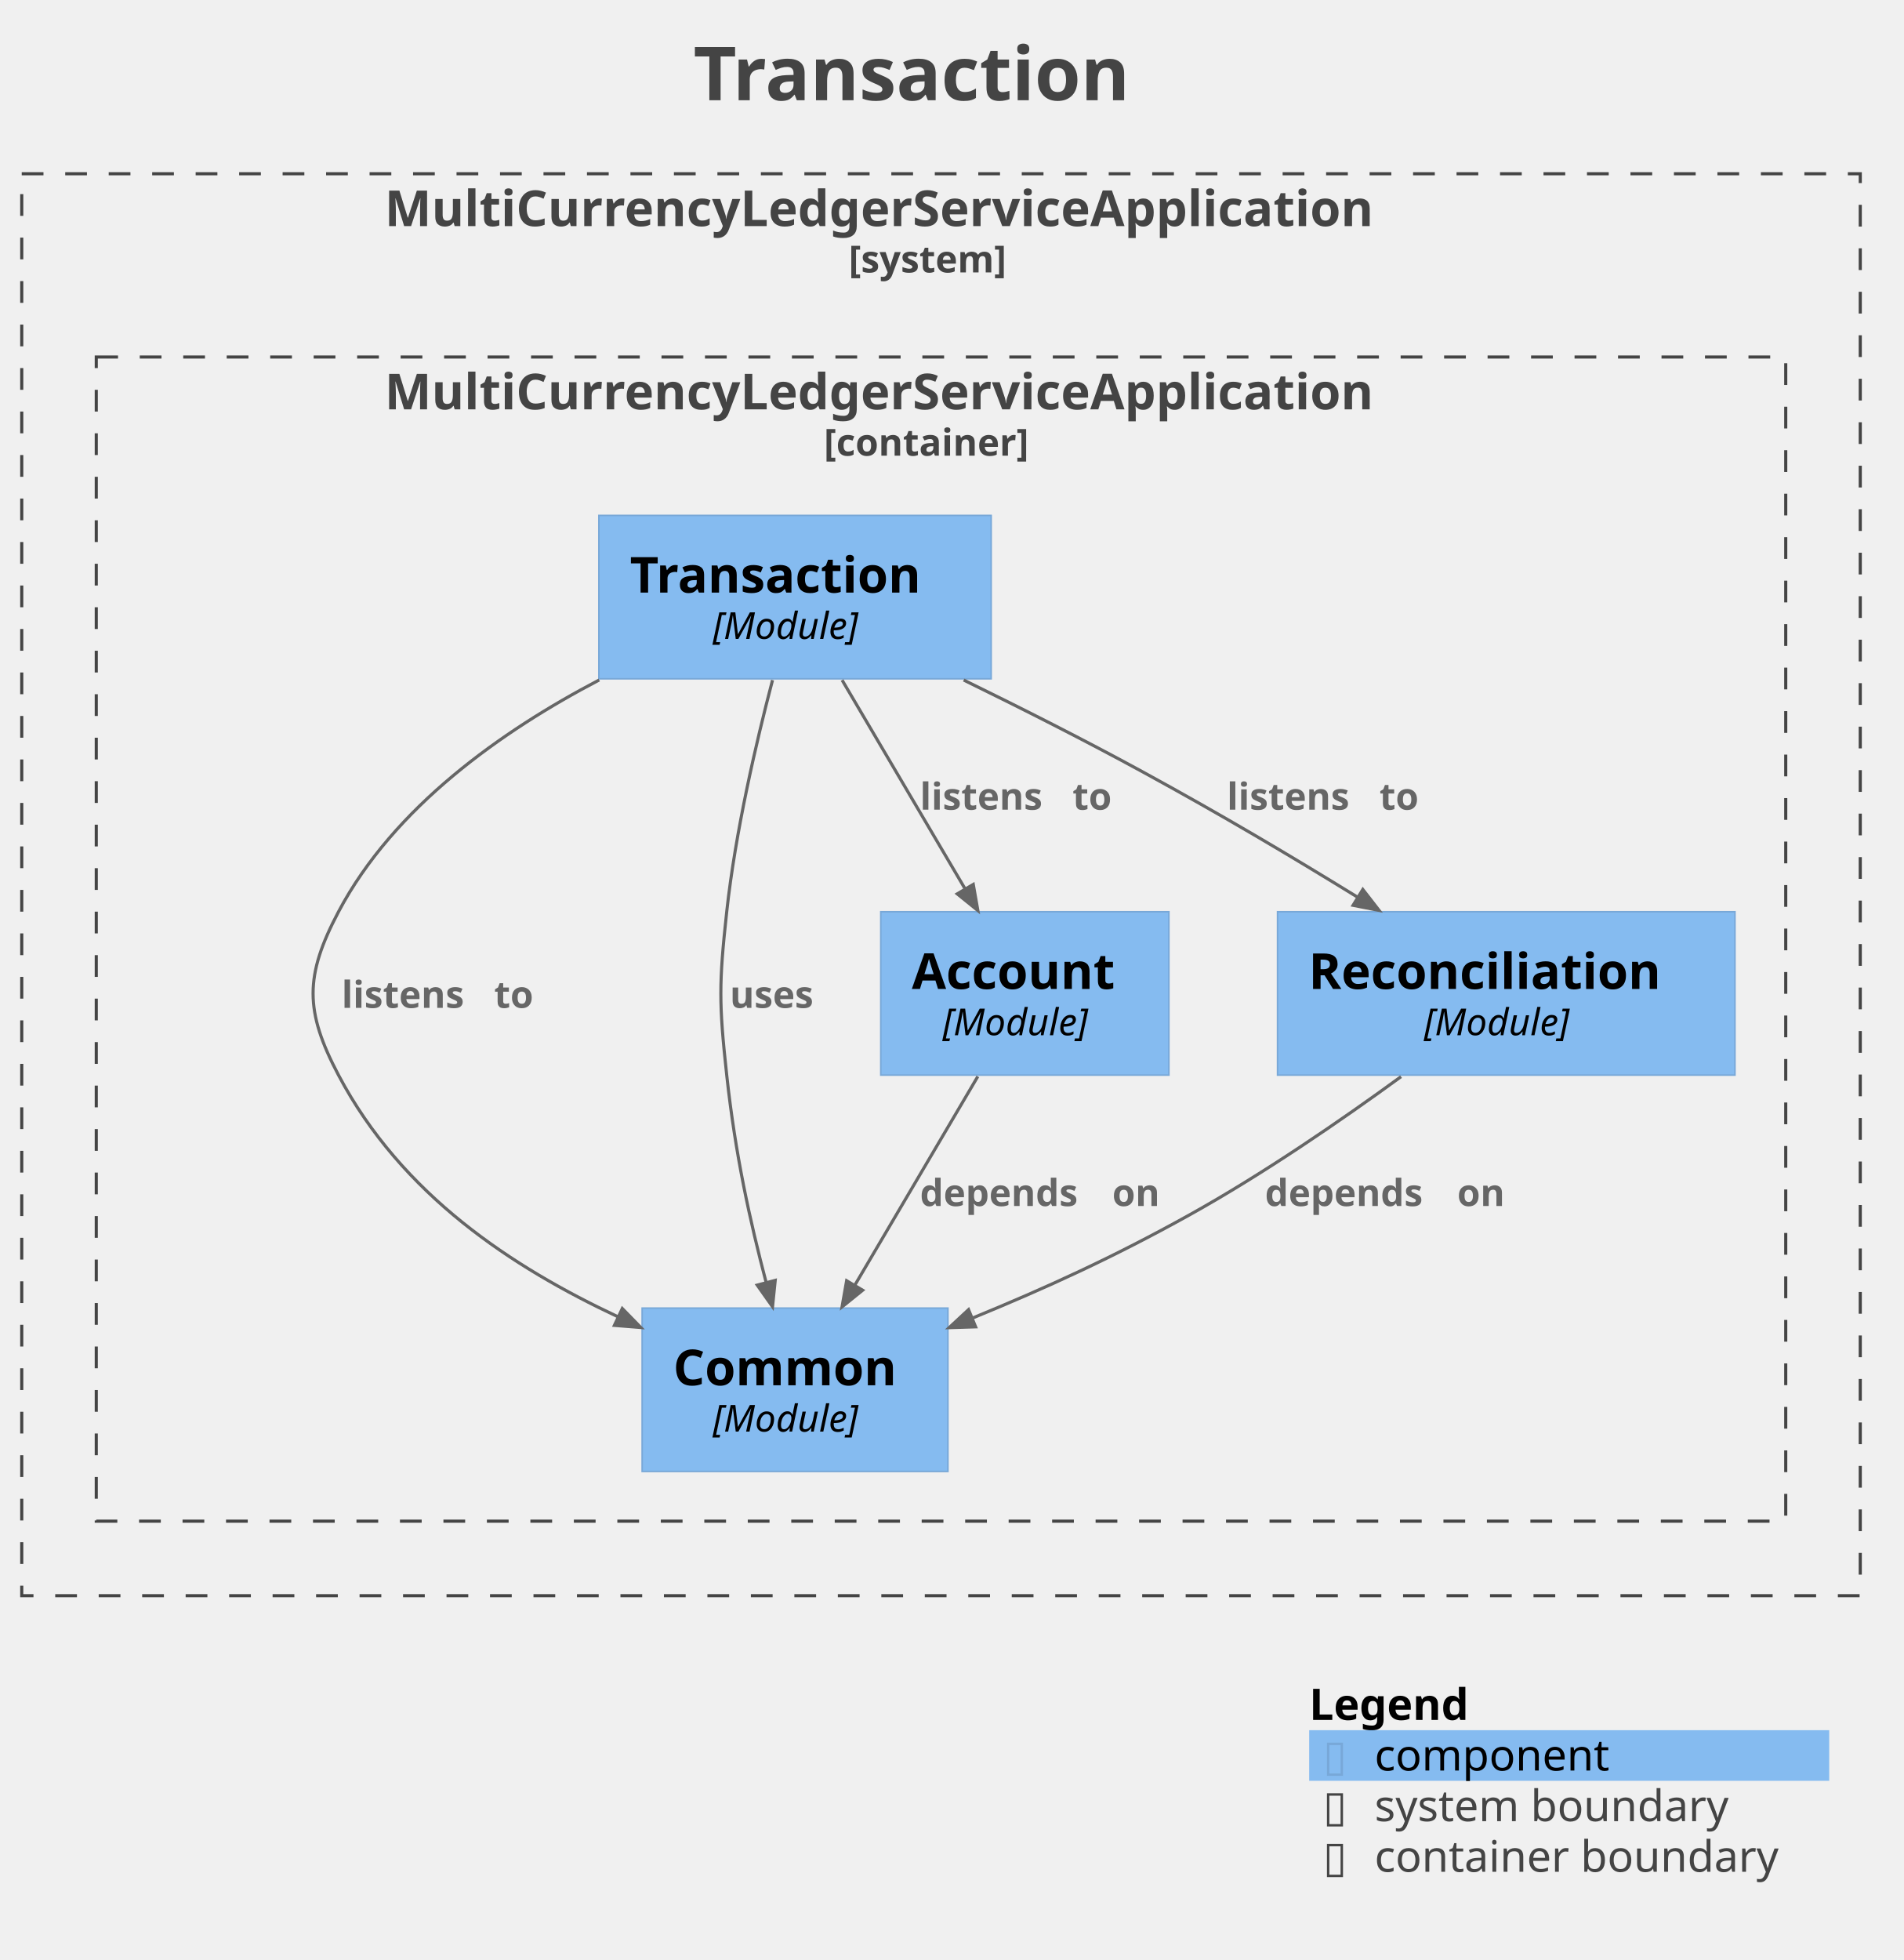
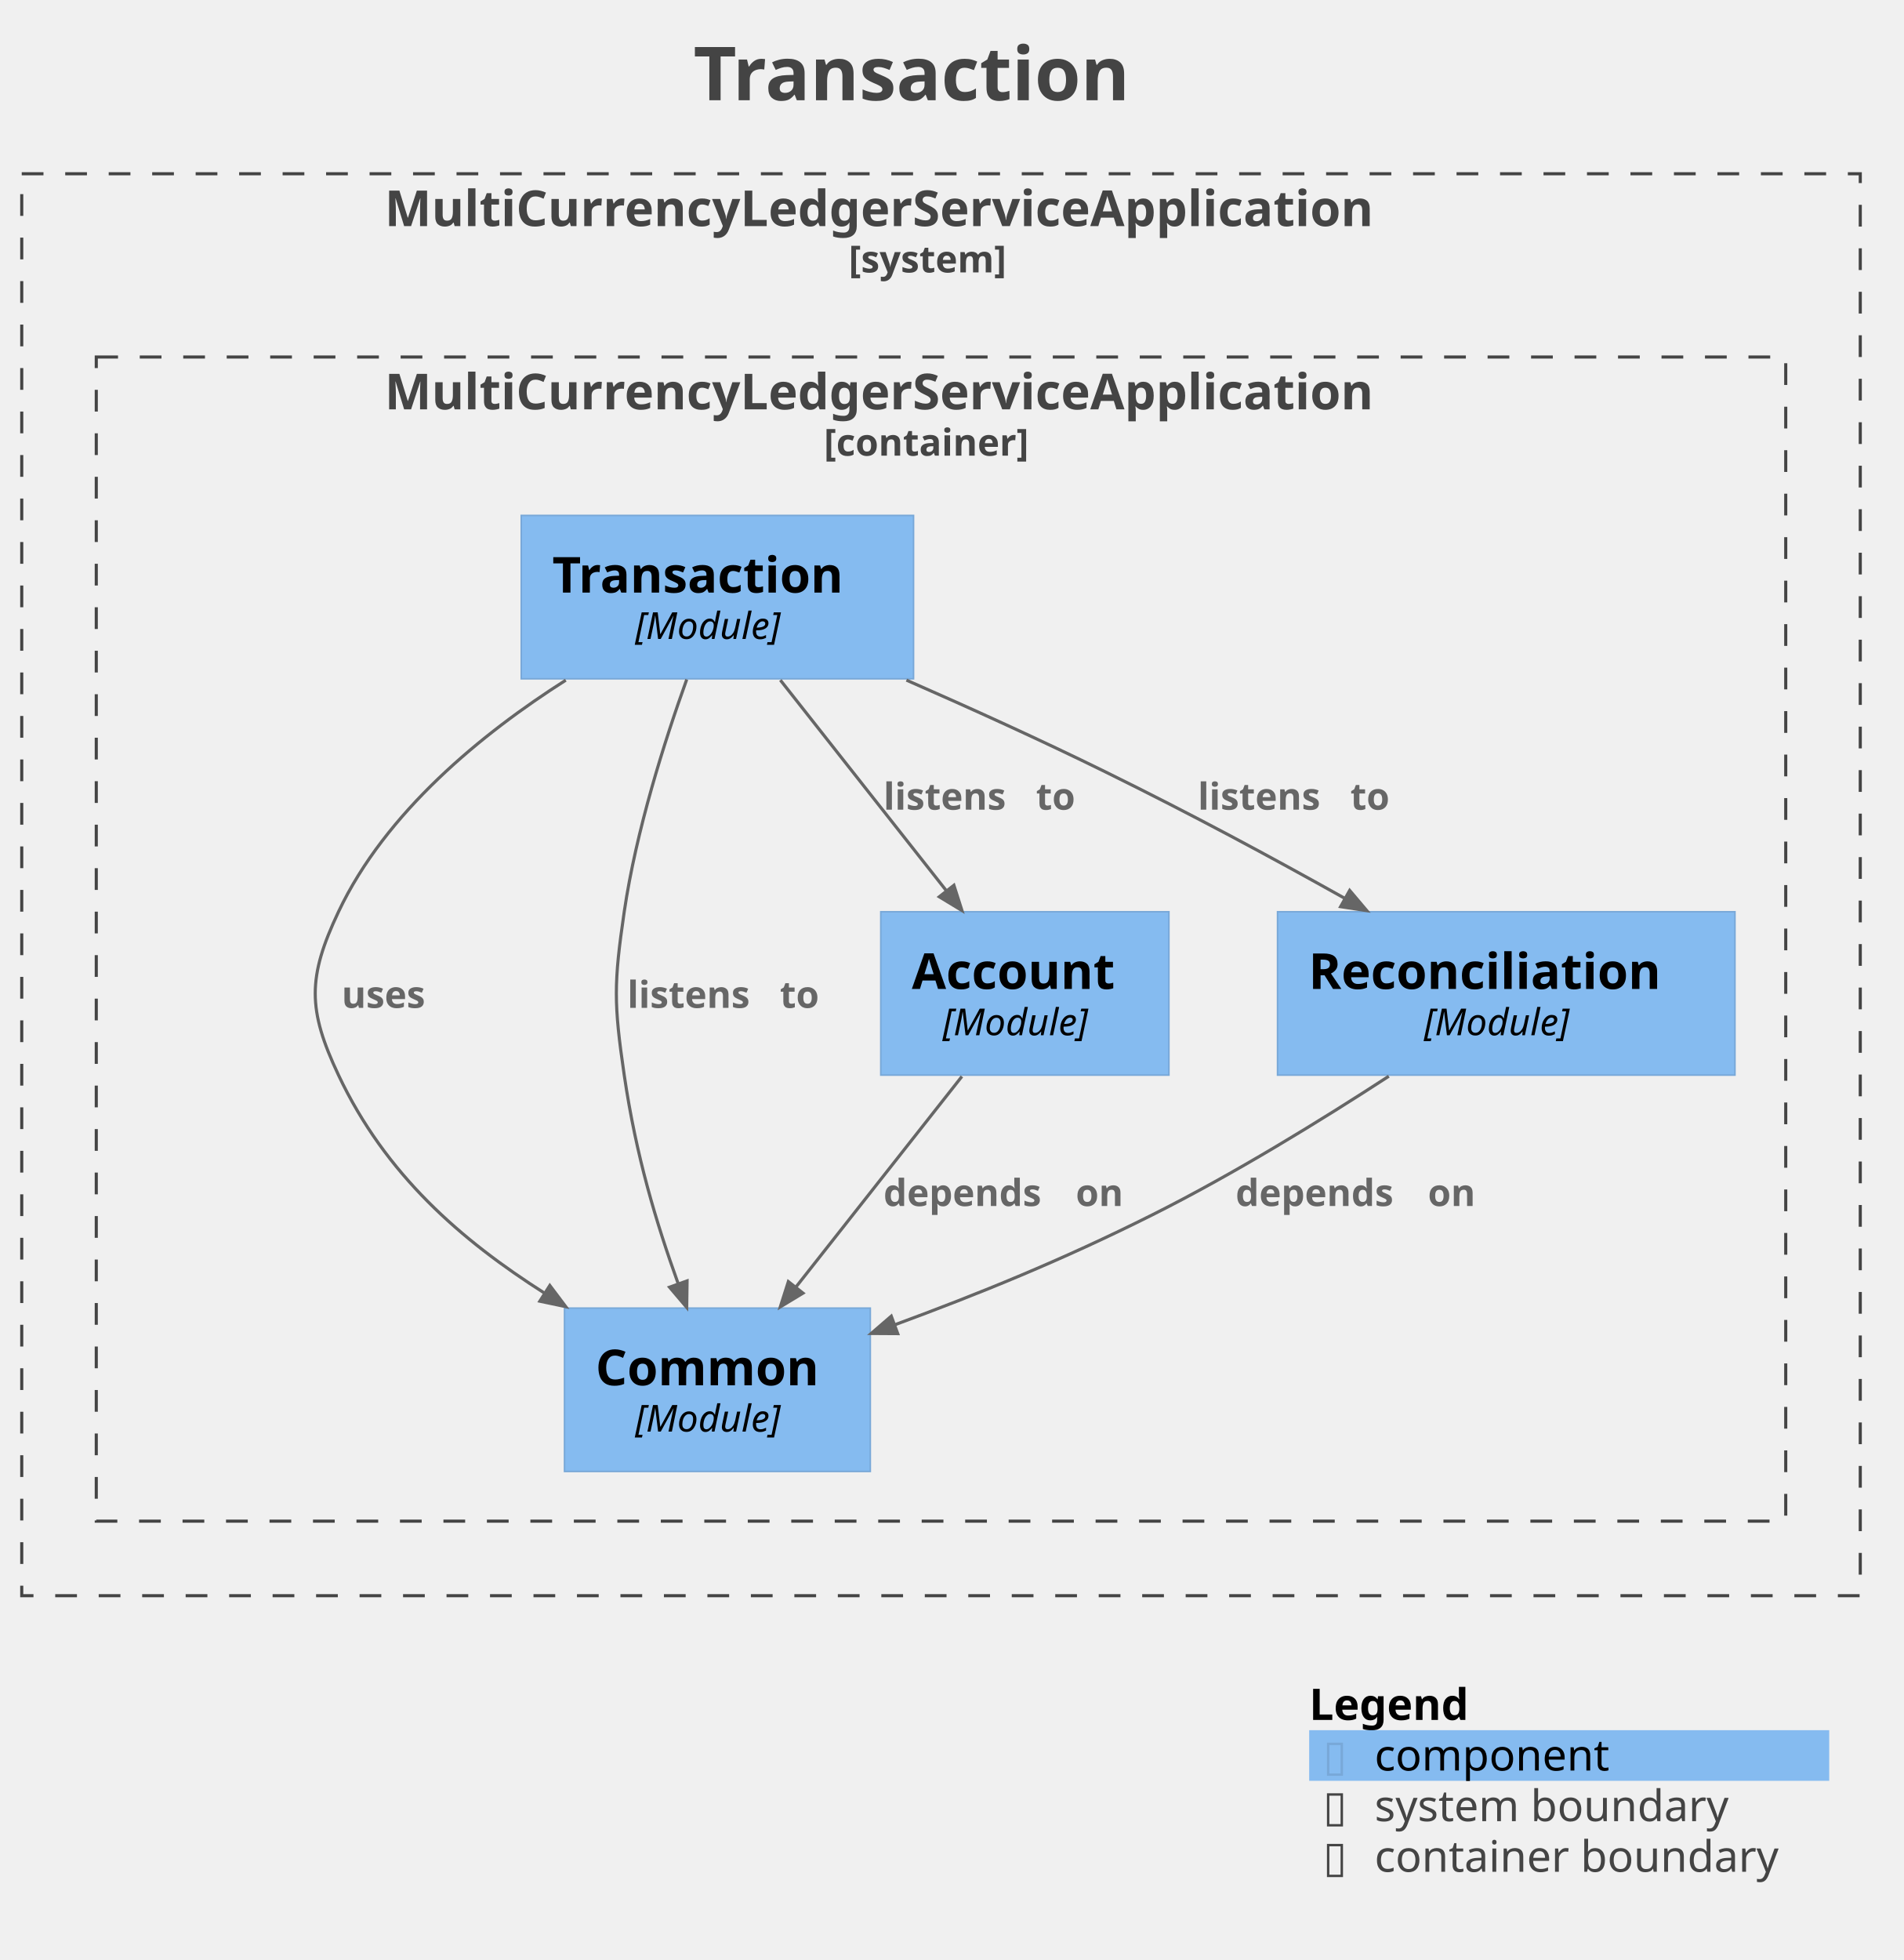
<svg xmlns="http://www.w3.org/2000/svg" contentStyleType="text/css" data-diagram-type="DESCRIPTION" height="631px" preserveAspectRatio="none" style="width:613px;height:631px;background:#FFFFFF;" version="1.1" viewBox="0 0 613 631" width="613px" zoomAndPan="magnify">
  <defs />
  <g>
    <g class="title" data-source-line="1">
      <text fill="#444444" font-family="sans-serif" font-size="24" font-weight="700" lengthAdjust="spacing" textLength="159.469" x="223.266" y="32.277">Transaction</text>
    </g>
    <g class="cluster" data-qualified-name="MultiCurrencyLedgerServiceApplication_boundary" data-source-line="1666" id="ent0001">
      <rect fill="none" height="457.78" style="stroke:#444444;stroke-width:1;stroke-dasharray:7,7;" width="592" x="7" y="55.938" />
      <text fill="#444444" font-family="sans-serif" font-size="16" font-weight="700" lengthAdjust="spacing" textLength="358.266" x="123.867" y="72.789">MultiCurrencyLedgerServiceApplication</text>
      <text fill="#444444" font-family="sans-serif" font-size="12" font-weight="700" lengthAdjust="spacing" textLength="59.455" x="273.272" y="87.701">[system]</text>
    </g>
    <g class="cluster" data-qualified-name="MultiCurrencyLedgerServiceApplication_boundary.MultiCurrencyLedgerServiceApplication.MultiCurrencyLedgerServiceApplication_boundary" data-source-line="1666" id="ent0002">
      <rect fill="none" height="374.78" style="stroke:#444444;stroke-width:1;stroke-dasharray:7,7;" width="544" x="31" y="114.938" />
      <text fill="#444444" font-family="sans-serif" font-size="16" font-weight="700" lengthAdjust="spacing" textLength="358.266" x="123.867" y="131.789">MultiCurrencyLedgerServiceApplication</text>
      <text fill="#444444" font-family="sans-serif" font-size="12" font-weight="700" lengthAdjust="spacing" textLength="75.416" x="265.292" y="146.701">[container]</text>
    </g>
    <g class="entity" data-qualified-name="MultiCurrencyLedgerServiceApplication_boundary.MultiCurrencyLedgerServiceApplication.MultiCurrencyLedgerServiceApplication_boundary.MultiCurrencyLedgerServiceApplication.MultiCurrencyLedgerServiceApplication.Common" data-source-line="78" id="ent0003">
-       <rect fill="#85BBF0" height="52.594" style="stroke:#78A8D8;stroke-width:0.5;" width="98.461" x="206.77" y="421.127" />
-       <text fill="#000000" font-family="sans-serif" font-size="16" font-weight="700" lengthAdjust="spacing" textLength="78.461" x="216.77" y="445.979">Common</text>
-       <text fill="#000000" font-family="sans-serif" font-size="12" font-style="italic" lengthAdjust="spacing" textLength="52.998" x="229.501" y="460.891">[Module]</text>
+       <rect fill="#85BBF0" height="52.594" style="stroke:#78A8D8;stroke-width:0.5;" width="98.461" x="181.77" y="421.127" />
+       <text fill="#000000" font-family="sans-serif" font-size="16" font-weight="700" lengthAdjust="spacing" textLength="78.461" x="191.77" y="445.979">Common</text>
+       <text fill="#000000" font-family="sans-serif" font-size="12" font-style="italic" lengthAdjust="spacing" textLength="52.998" x="204.501" y="460.891">[Module]</text>
    </g>
    <g class="entity" data-qualified-name="MultiCurrencyLedgerServiceApplication_boundary.MultiCurrencyLedgerServiceApplication.MultiCurrencyLedgerServiceApplication_boundary.MultiCurrencyLedgerServiceApplication.MultiCurrencyLedgerServiceApplication.Account" data-source-line="78" id="ent0004">
      <rect fill="#85BBF0" height="52.594" style="stroke:#78A8D8;stroke-width:0.5;" width="92.773" x="283.61" y="293.527" />
      <text fill="#000000" font-family="sans-serif" font-size="16" font-weight="700" lengthAdjust="spacing" textLength="72.773" x="293.61" y="318.379">Account</text>
      <text fill="#000000" font-family="sans-serif" font-size="12" font-style="italic" lengthAdjust="spacing" textLength="52.998" x="303.498" y="333.291">[Module]</text>
    </g>
    <g class="entity" data-qualified-name="MultiCurrencyLedgerServiceApplication_boundary.MultiCurrencyLedgerServiceApplication.MultiCurrencyLedgerServiceApplication_boundary.MultiCurrencyLedgerServiceApplication.MultiCurrencyLedgerServiceApplication.Reconciliation" data-source-line="78" id="ent0005">
      <rect fill="#85BBF0" height="52.594" style="stroke:#78A8D8;stroke-width:0.5;" width="147.289" x="411.36" y="293.527" />
      <text fill="#000000" font-family="sans-serif" font-size="16" font-weight="700" lengthAdjust="spacing" textLength="127.289" x="421.36" y="318.379">Reconciliation</text>
      <text fill="#000000" font-family="sans-serif" font-size="12" font-style="italic" lengthAdjust="spacing" textLength="52.998" x="458.505" y="333.291">[Module]</text>
    </g>
    <g class="entity" data-qualified-name="MultiCurrencyLedgerServiceApplication_boundary.MultiCurrencyLedgerServiceApplication.MultiCurrencyLedgerServiceApplication_boundary.MultiCurrencyLedgerServiceApplication.MultiCurrencyLedgerServiceApplication.Transaction" data-source-line="78" id="ent0006">
-       <rect fill="#85BBF0" height="52.594" style="stroke:#78A8D8;stroke-width:0.5;" width="126.312" x="192.84" y="165.938" />
-       <text fill="#000000" font-family="sans-serif" font-size="16" font-weight="700" lengthAdjust="spacing" textLength="106.312" x="202.84" y="190.789">Transaction</text>
-       <text fill="#000000" font-family="sans-serif" font-size="12" font-style="italic" lengthAdjust="spacing" textLength="52.998" x="229.497" y="205.701">[Module]</text>
+       <rect fill="#85BBF0" height="52.594" style="stroke:#78A8D8;stroke-width:0.5;" width="126.312" x="167.84" y="165.938" />
+       <text fill="#000000" font-family="sans-serif" font-size="16" font-weight="700" lengthAdjust="spacing" textLength="106.312" x="177.84" y="190.789">Transaction</text>
+       <text fill="#000000" font-family="sans-serif" font-size="12" font-style="italic" lengthAdjust="spacing" textLength="52.998" x="204.497" y="205.701">[Module]</text>
    </g>
-     <g class="link" data-entity-1="ent0006" data-entity-2="ent0003" data-link-type="dependency" data-source-line="1779" id="lnk7">
-       <path d="M192.95,218.907 C161.66,235.268 126.82,259.798 109,293.527 C98.08,314.197 98.08,325.457 109,346.127 C129.42,384.777 164.938,407.949 199.098,423.979" fill="none" id="MultiCurrencyLedgerServiceApplication.MultiCurrencyLedgerServiceApplication.Transaction-to-MultiCurrencyLedgerServiceApplication.MultiCurrencyLedgerServiceApplication.Common" style="stroke:#666666;stroke-width:1;" />
-       <polygon fill="#666666" points="206.34,427.377,200.372,421.263,197.823,426.695,206.34,427.377" style="stroke:#666666;stroke-width:1;stroke-linejoin:miter;stroke-miterlimit:10;" />
-       <text fill="#666666" font-family="sans-serif" font-size="12" font-weight="700" lengthAdjust="spacing" textLength="44.93" x="110" y="324.466">listens</text>
-       <text fill="#666666" font-family="sans-serif" font-size="12" font-weight="700" lengthAdjust="spacing" textLength="4.178" x="154.93" y="324.466"> </text>
-       <text fill="#666666" font-family="sans-serif" font-size="12" font-weight="700" lengthAdjust="spacing" textLength="13.98" x="159.107" y="324.466">to</text>
+     <g class="link" data-entity-1="ent0006" data-entity-2="ent0005" data-link-type="dependency" data-source-line="1779" id="lnk7">
+       <path d="M291.87,218.958 C312.4,227.958 335.35,238.357 356,248.528 C384.37,262.507 408.536,275.535 433.126,289.275" fill="none" id="MultiCurrencyLedgerServiceApplication.MultiCurrencyLedgerServiceApplication.Transaction-to-MultiCurrencyLedgerServiceApplication.MultiCurrencyLedgerServiceApplication.Reconciliation" style="stroke:#666666;stroke-width:1;" />
+       <polygon fill="#666666" points="440.11,293.178,434.59,286.656,431.663,291.894,440.11,293.178" style="stroke:#666666;stroke-width:1;stroke-linejoin:miter;stroke-miterlimit:10;" />
+       <text fill="#666666" font-family="sans-serif" font-size="12" font-weight="700" lengthAdjust="spacing" textLength="44.93" x="385.69" y="260.666">listens</text>
+       <text fill="#666666" font-family="sans-serif" font-size="12" font-weight="700" lengthAdjust="spacing" textLength="4.178" x="430.62" y="260.666"> </text>
+       <text fill="#666666" font-family="sans-serif" font-size="12" font-weight="700" lengthAdjust="spacing" textLength="13.98" x="434.797" y="260.666">to</text>
    </g>
-     <g class="link" data-entity-1="ent0006" data-entity-2="ent0003" data-link-type="dependency" data-source-line="1779" id="lnk10">
-       <path d="M248.75,218.958 C243.47,239.067 236.79,267.827 234,293.527 C231.48,316.767 231.48,322.887 234,346.127 C236.79,371.817 241.438,392.85 246.718,412.96" fill="none" id="MultiCurrencyLedgerServiceApplication.MultiCurrencyLedgerServiceApplication.Transaction-to-MultiCurrencyLedgerServiceApplication.MultiCurrencyLedgerServiceApplication.Common-1" style="stroke:#666666;stroke-width:1;" />
-       <polygon fill="#666666" points="248.75,420.697,249.62,412.198,243.817,413.722,248.75,420.697" style="stroke:#666666;stroke-width:1;stroke-linejoin:miter;stroke-miterlimit:10;" />
-       <text fill="#666666" font-family="sans-serif" font-size="12" font-weight="700" lengthAdjust="spacing" textLength="30.967" x="235" y="324.466">uses</text>
+     <g class="link" data-entity-1="ent0006" data-entity-2="ent0003" data-link-type="dependency" data-source-line="1779" id="lnk8">
+       <path d="M182.18,218.977 C155.21,236.137 124.17,261.428 109,293.527 C99.01,314.668 99.01,324.988 109,346.127 C124.17,378.228 148.459,399.225 175.429,416.375" fill="none" id="MultiCurrencyLedgerServiceApplication.MultiCurrencyLedgerServiceApplication.Transaction-to-MultiCurrencyLedgerServiceApplication.MultiCurrencyLedgerServiceApplication.Common" style="stroke:#666666;stroke-width:1;" />
+       <polygon fill="#666666" points="182.18,420.668,177.039,413.843,173.82,418.906,182.18,420.668" style="stroke:#666666;stroke-width:1;stroke-linejoin:miter;stroke-miterlimit:10;" />
+       <text fill="#666666" font-family="sans-serif" font-size="12" font-weight="700" lengthAdjust="spacing" textLength="30.967" x="110" y="324.466">uses</text>
    </g>
-     <g class="link" data-entity-1="ent0006" data-entity-2="ent0004" data-link-type="dependency" data-source-line="1779" id="lnk8">
-       <path d="M271.15,218.947 C283.92,240.627 298.037,264.586 310.807,286.246" fill="none" id="MultiCurrencyLedgerServiceApplication.MultiCurrencyLedgerServiceApplication.Transaction-to-MultiCurrencyLedgerServiceApplication.MultiCurrencyLedgerServiceApplication.Account" style="stroke:#666666;stroke-width:1;" />
-       <polygon fill="#666666" points="314.87,293.137,313.391,284.722,308.223,287.77,314.87,293.137" style="stroke:#666666;stroke-width:1;stroke-linejoin:miter;stroke-miterlimit:10;" />
-       <text fill="#666666" font-family="sans-serif" font-size="12" font-weight="700" lengthAdjust="spacing" textLength="44.93" x="296.22" y="260.666">listens</text>
-       <text fill="#666666" font-family="sans-serif" font-size="12" font-weight="700" lengthAdjust="spacing" textLength="4.178" x="341.15" y="260.666"> </text>
-       <text fill="#666666" font-family="sans-serif" font-size="12" font-weight="700" lengthAdjust="spacing" textLength="13.98" x="345.327" y="260.666">to</text>
+     <g class="link" data-entity-1="ent0006" data-entity-2="ent0003" data-link-type="dependency" data-source-line="1779" id="lnk11">
+       <path d="M221.12,218.748 C213.93,238.738 204.82,267.457 201,293.527 C197.62,316.658 197.62,322.998 201,346.127 C204.82,372.197 211.222,393.39 218.412,413.38" fill="none" id="MultiCurrencyLedgerServiceApplication.MultiCurrencyLedgerServiceApplication.Transaction-to-MultiCurrencyLedgerServiceApplication.MultiCurrencyLedgerServiceApplication.Common-1" style="stroke:#666666;stroke-width:1;" />
+       <polygon fill="#666666" points="221.12,420.908,221.235,412.364,215.589,414.395,221.12,420.908" style="stroke:#666666;stroke-width:1;stroke-linejoin:miter;stroke-miterlimit:10;" />
+       <text fill="#666666" font-family="sans-serif" font-size="12" font-weight="700" lengthAdjust="spacing" textLength="44.93" x="202" y="324.466">listens</text>
+       <text fill="#666666" font-family="sans-serif" font-size="12" font-weight="700" lengthAdjust="spacing" textLength="4.178" x="246.93" y="324.466"> </text>
+       <text fill="#666666" font-family="sans-serif" font-size="12" font-weight="700" lengthAdjust="spacing" textLength="13.98" x="251.107" y="324.466">to</text>
    </g>
-     <g class="link" data-entity-1="ent0006" data-entity-2="ent0005" data-link-type="dependency" data-source-line="1779" id="lnk9">
-       <path d="M310.3,218.928 C328.78,227.958 349.44,238.398 368,248.528 C393.69,262.558 415.007,275.214 437.247,288.904" fill="none" id="MultiCurrencyLedgerServiceApplication.MultiCurrencyLedgerServiceApplication.Transaction-to-MultiCurrencyLedgerServiceApplication.MultiCurrencyLedgerServiceApplication.Reconciliation" style="stroke:#666666;stroke-width:1;" />
-       <polygon fill="#666666" points="444.06,293.098,438.82,286.349,435.675,291.459,444.06,293.098" style="stroke:#666666;stroke-width:1;stroke-linejoin:miter;stroke-miterlimit:10;" />
-       <text fill="#666666" font-family="sans-serif" font-size="12" font-weight="700" lengthAdjust="spacing" textLength="44.93" x="395.06" y="260.666">listens</text>
-       <text fill="#666666" font-family="sans-serif" font-size="12" font-weight="700" lengthAdjust="spacing" textLength="4.178" x="439.99" y="260.666"> </text>
-       <text fill="#666666" font-family="sans-serif" font-size="12" font-weight="700" lengthAdjust="spacing" textLength="13.98" x="444.167" y="260.666">to</text>
+     <g class="link" data-entity-1="ent0004" data-entity-2="ent0003" data-link-type="dependency" data-source-line="1779" id="lnk9">
+       <path d="M309.73,346.548 C292.64,368.217 273.272,392.794 256.202,414.454" fill="none" id="MultiCurrencyLedgerServiceApplication.MultiCurrencyLedgerServiceApplication.Account-to-MultiCurrencyLedgerServiceApplication.MultiCurrencyLedgerServiceApplication.Common" style="stroke:#666666;stroke-width:1;" />
+       <polygon fill="#666666" points="251.25,420.738,258.558,416.311,253.846,412.597,251.25,420.738" style="stroke:#666666;stroke-width:1;stroke-linejoin:miter;stroke-miterlimit:10;" />
+       <text fill="#666666" font-family="sans-serif" font-size="12" font-weight="700" lengthAdjust="spacing" textLength="57.732" x="284.47" y="388.266">depends</text>
+       <text fill="#666666" font-family="sans-serif" font-size="12" font-weight="700" lengthAdjust="spacing" textLength="4.178" x="342.202" y="388.266"> </text>
+       <text fill="#666666" font-family="sans-serif" font-size="12" font-weight="700" lengthAdjust="spacing" textLength="16.787" x="346.38" y="388.266">on</text>
    </g>
-     <g class="link" data-entity-1="ent0004" data-entity-2="ent0003" data-link-type="dependency" data-source-line="1779" id="lnk11">
-       <path d="M314.85,346.548 C302.08,368.217 287.963,392.186 275.193,413.846" fill="none" id="MultiCurrencyLedgerServiceApplication.MultiCurrencyLedgerServiceApplication.Account-to-MultiCurrencyLedgerServiceApplication.MultiCurrencyLedgerServiceApplication.Common" style="stroke:#666666;stroke-width:1;" />
-       <polygon fill="#666666" points="271.13,420.738,277.777,415.37,272.609,412.322,271.13,420.738" style="stroke:#666666;stroke-width:1;stroke-linejoin:miter;stroke-miterlimit:10;" />
-       <text fill="#666666" font-family="sans-serif" font-size="12" font-weight="700" lengthAdjust="spacing" textLength="57.732" x="296.22" y="388.266">depends</text>
-       <text fill="#666666" font-family="sans-serif" font-size="12" font-weight="700" lengthAdjust="spacing" textLength="4.178" x="353.952" y="388.266"> </text>
-       <text fill="#666666" font-family="sans-serif" font-size="12" font-weight="700" lengthAdjust="spacing" textLength="16.787" x="358.13" y="388.266">on</text>
+     <g class="link" data-entity-1="ent0005" data-entity-2="ent0003" data-link-type="dependency" data-source-line="1779" id="lnk10">
+       <path d="M447.19,346.478 C425.44,360.627 397.3,377.947 371,391.127 C341.79,405.757 315.237,416.513 288.027,426.533" fill="none" id="MultiCurrencyLedgerServiceApplication.MultiCurrencyLedgerServiceApplication.Reconciliation-to-MultiCurrencyLedgerServiceApplication.MultiCurrencyLedgerServiceApplication.Common" style="stroke:#666666;stroke-width:1;" />
+       <polygon fill="#666666" points="280.52,429.298,289.064,429.348,286.99,423.718,280.52,429.298" style="stroke:#666666;stroke-width:1;stroke-linejoin:miter;stroke-miterlimit:10;" />
+       <text fill="#666666" font-family="sans-serif" font-size="12" font-weight="700" lengthAdjust="spacing" textLength="57.732" x="397.85" y="388.266">depends</text>
+       <text fill="#666666" font-family="sans-serif" font-size="12" font-weight="700" lengthAdjust="spacing" textLength="4.178" x="455.582" y="388.266"> </text>
+       <text fill="#666666" font-family="sans-serif" font-size="12" font-weight="700" lengthAdjust="spacing" textLength="16.787" x="459.76" y="388.266">on</text>
    </g>
-     <g class="link" data-entity-1="ent0005" data-entity-2="ent0003" data-link-type="dependency" data-source-line="1779" id="lnk12">
-       <path d="M451.13,346.618 C431.77,360.728 406.69,377.967 383,391.127 C358.3,404.848 336.921,414.581 313.011,424.391" fill="none" id="MultiCurrencyLedgerServiceApplication.MultiCurrencyLedgerServiceApplication.Reconciliation-to-MultiCurrencyLedgerServiceApplication.MultiCurrencyLedgerServiceApplication.Common" style="stroke:#666666;stroke-width:1;" />
-       <polygon fill="#666666" points="305.61,427.428,314.15,427.166,311.873,421.615,305.61,427.428" style="stroke:#666666;stroke-width:1;stroke-linejoin:miter;stroke-miterlimit:10;" />
-       <text fill="#666666" font-family="sans-serif" font-size="12" font-weight="700" lengthAdjust="spacing" textLength="57.732" x="407.3" y="388.266">depends</text>
-       <text fill="#666666" font-family="sans-serif" font-size="12" font-weight="700" lengthAdjust="spacing" textLength="4.178" x="465.032" y="388.266"> </text>
-       <text fill="#666666" font-family="sans-serif" font-size="12" font-weight="700" lengthAdjust="spacing" textLength="16.787" x="469.21" y="388.266">on</text>
+     <g class="link" data-entity-1="ent0006" data-entity-2="ent0004" data-link-type="dependency" data-source-line="1779" id="lnk12">
+       <path d="M251.27,218.947 C268.36,240.627 287.728,265.194 304.798,286.854" fill="none" id="MultiCurrencyLedgerServiceApplication.MultiCurrencyLedgerServiceApplication.Transaction-to-MultiCurrencyLedgerServiceApplication.MultiCurrencyLedgerServiceApplication.Account" style="stroke:#666666;stroke-width:1;" />
+       <polygon fill="#666666" points="309.75,293.137,307.154,284.997,302.442,288.711,309.75,293.137" style="stroke:#666666;stroke-width:1;stroke-linejoin:miter;stroke-miterlimit:10;" />
+       <text fill="#666666" font-family="sans-serif" font-size="12" font-weight="700" lengthAdjust="spacing" textLength="44.93" x="284.47" y="260.666">listens</text>
+       <text fill="#666666" font-family="sans-serif" font-size="12" font-weight="700" lengthAdjust="spacing" textLength="4.178" x="329.4" y="260.666"> </text>
+       <text fill="#666666" font-family="sans-serif" font-size="12" font-weight="700" lengthAdjust="spacing" textLength="13.98" x="333.577" y="260.666">to</text>
    </g>
    <g class="legend" data-source-line="1576">
      <rect fill="none" height="16.297" style="stroke:none;stroke-width:1;" width="167.446" x="421.554" y="540.717" />
      <text fill="#000000" font-family="sans-serif" font-size="14" font-weight="700" lengthAdjust="spacing" textLength="57.921" x="421.554" y="553.713">Legend</text>
      <text fill="#FFFFFF" font-family="sans-serif" font-size="14" lengthAdjust="spacing" textLength="4.45" x="484.349" y="553.713"> </text>
      <rect fill="#85BBF0" height="16.297" style="stroke:none;stroke-width:1;" width="167.446" x="421.554" y="557.014" />
      <text fill="#78A8D8" font-family="sans-serif" font-size="14" lengthAdjust="spacing" textLength="7.704" x="426.004" y="570.01">▯</text>
      <text fill="#FFFFFF" font-family="sans-serif" font-size="14" lengthAdjust="spacing" textLength="4.45" x="433.708" y="570.01"> </text>
      <text fill="#000000" font-family="sans-serif" font-size="14" lengthAdjust="spacing" textLength="79.201" x="442.608" y="570.01">component</text>
      <text fill="#FFFFFF" font-family="sans-serif" font-size="14" lengthAdjust="spacing" textLength="4.45" x="526.26" y="570.01"> </text>
      <rect fill="none" height="16.297" style="stroke:none;stroke-width:1;" width="167.446" x="421.554" y="573.311" />
      <text fill="#444444" font-family="sans-serif" font-size="14" lengthAdjust="spacing" textLength="7.704" x="426.004" y="586.306">▯</text>
      <text fill="#FFFFFF" font-family="sans-serif" font-size="14" lengthAdjust="spacing" textLength="4.45" x="433.708" y="586.306"> </text>
      <text fill="#444444" font-family="sans-serif" font-size="14" lengthAdjust="spacing" textLength="121.769" x="442.608" y="586.306">system boundary</text>
      <text fill="#FFFFFF" font-family="sans-serif" font-size="14" lengthAdjust="spacing" textLength="4.45" x="568.827" y="586.306"> </text>
      <rect fill="none" height="16.297" style="stroke:none;stroke-width:1;" width="167.446" x="421.554" y="589.608" />
      <text fill="#444444" font-family="sans-serif" font-size="14" lengthAdjust="spacing" textLength="7.704" x="426.004" y="602.603">▯</text>
      <text fill="#FFFFFF" font-family="sans-serif" font-size="14" lengthAdjust="spacing" textLength="4.45" x="433.708" y="602.603"> </text>
      <text fill="#444444" font-family="sans-serif" font-size="14" lengthAdjust="spacing" textLength="137.491" x="442.608" y="602.603">container boundary</text>
      <text fill="#FFFFFF" font-family="sans-serif" font-size="14" lengthAdjust="spacing" textLength="4.45" x="584.55" y="602.603"> </text>
      <line style="stroke:none;stroke-width:1;" x1="421.554" x2="589" y1="540.717" y2="540.717" />
      <line style="stroke:none;stroke-width:1;" x1="421.554" x2="589" y1="557.014" y2="557.014" />
      <line style="stroke:none;stroke-width:1;" x1="421.554" x2="589" y1="573.311" y2="573.311" />
      <line style="stroke:none;stroke-width:1;" x1="421.554" x2="589" y1="589.608" y2="589.608" />
      <line style="stroke:none;stroke-width:1;" x1="421.554" x2="589" y1="605.905" y2="605.905" />
      <line style="stroke:none;stroke-width:1;" x1="421.554" x2="421.554" y1="540.717" y2="605.905" />
      <line style="stroke:none;stroke-width:1;" x1="589" x2="589" y1="540.717" y2="605.905" />
    </g>
  </g>
</svg>
